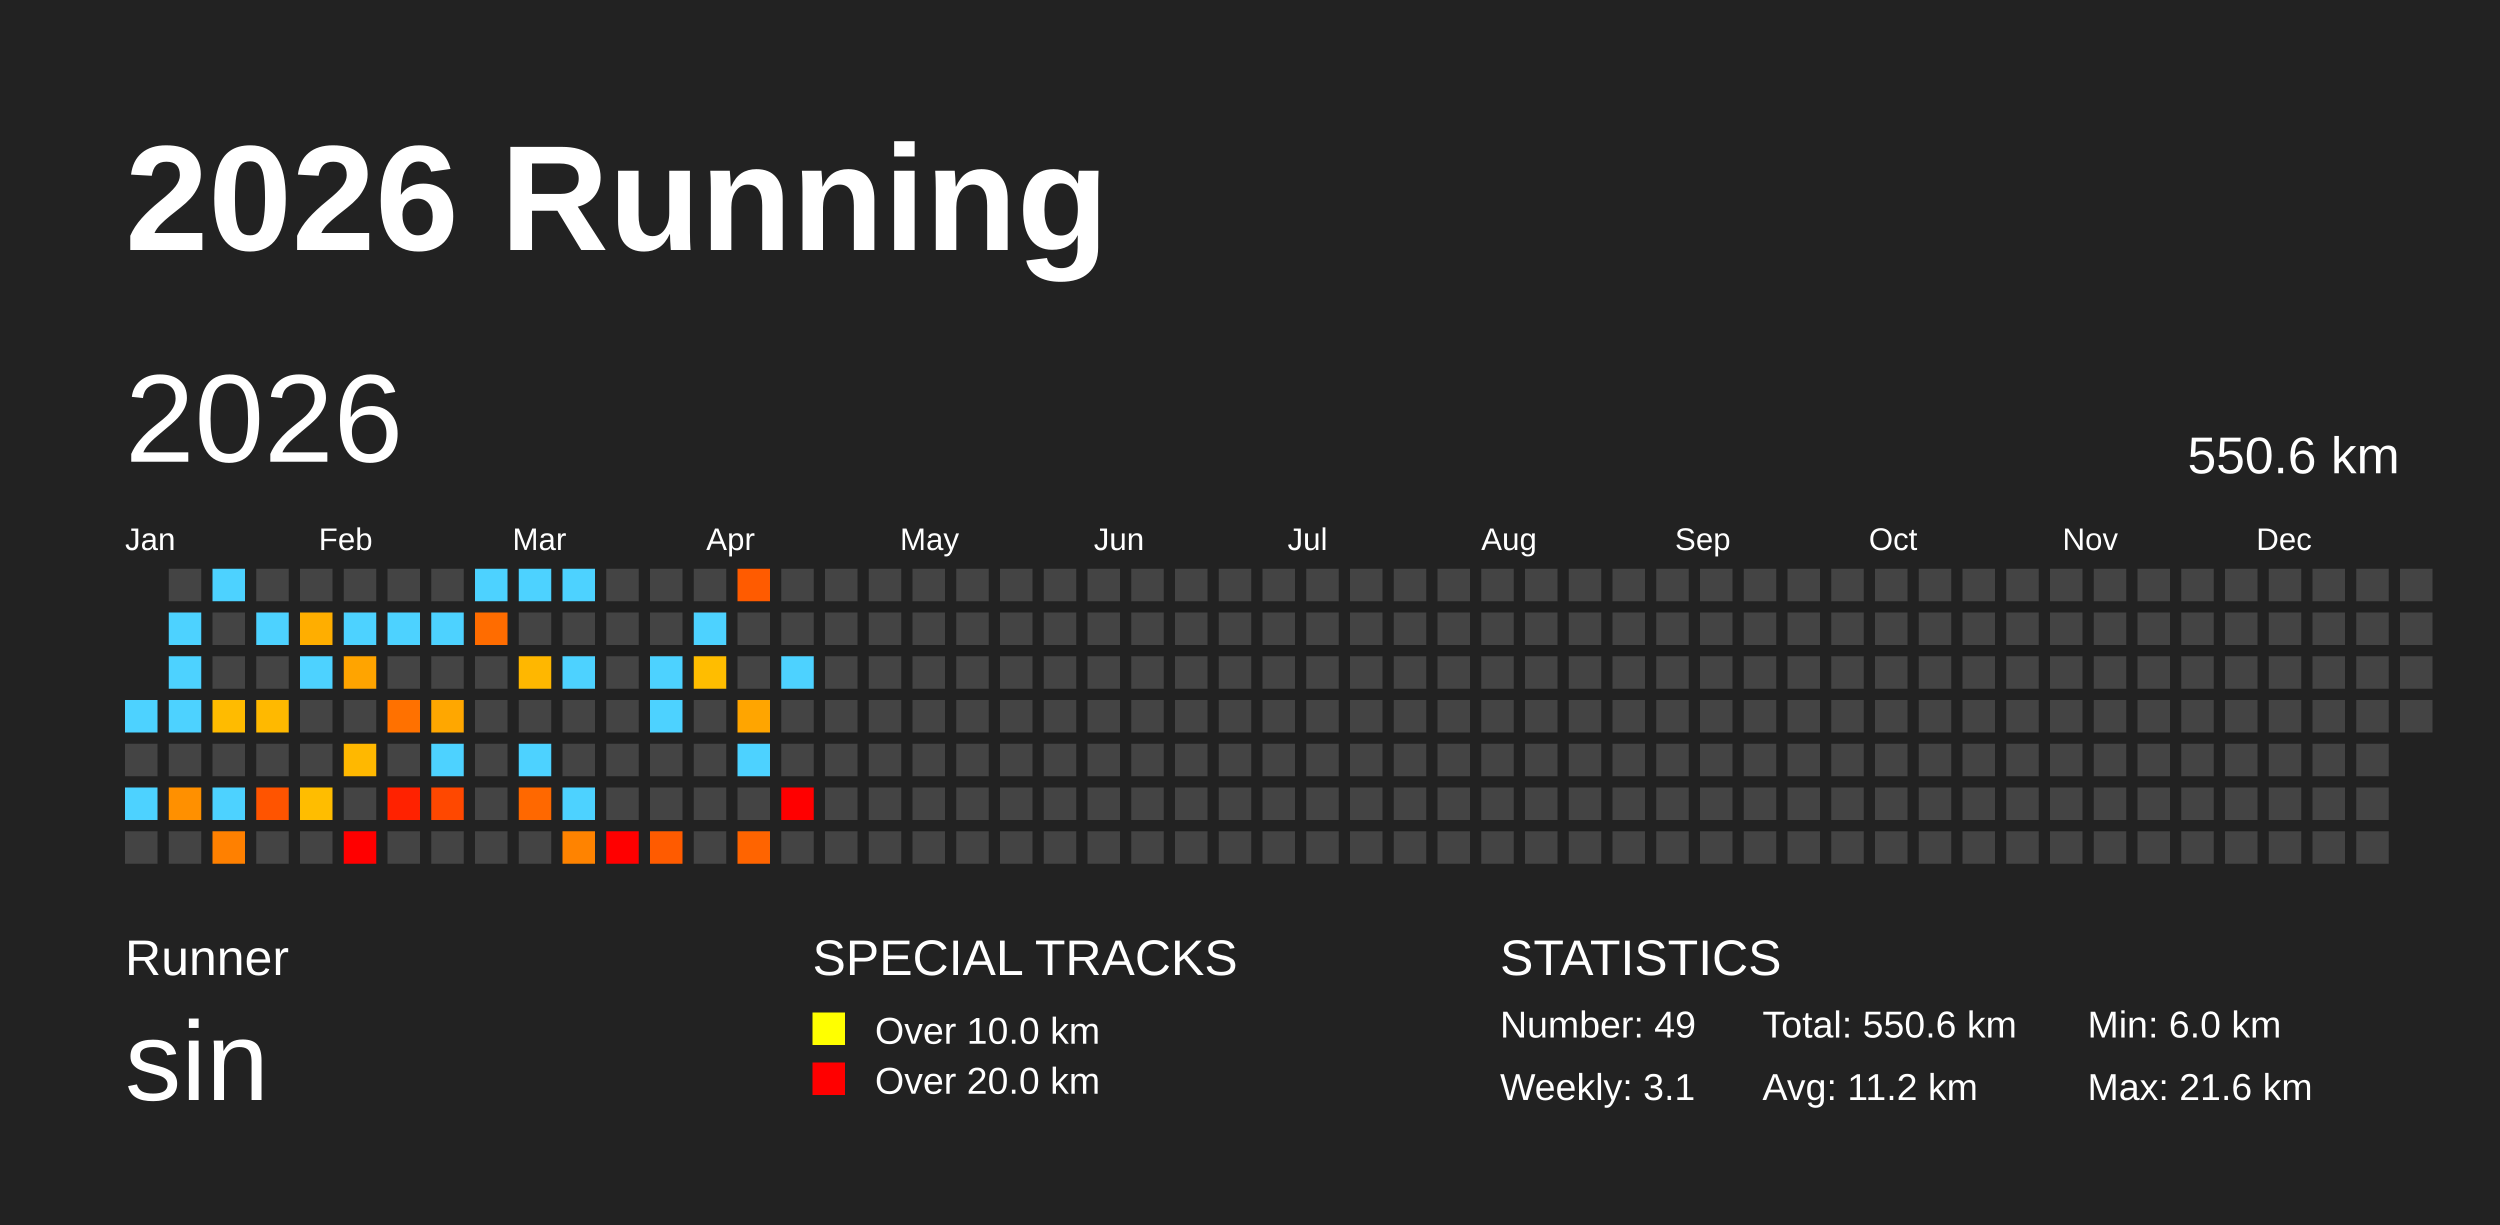
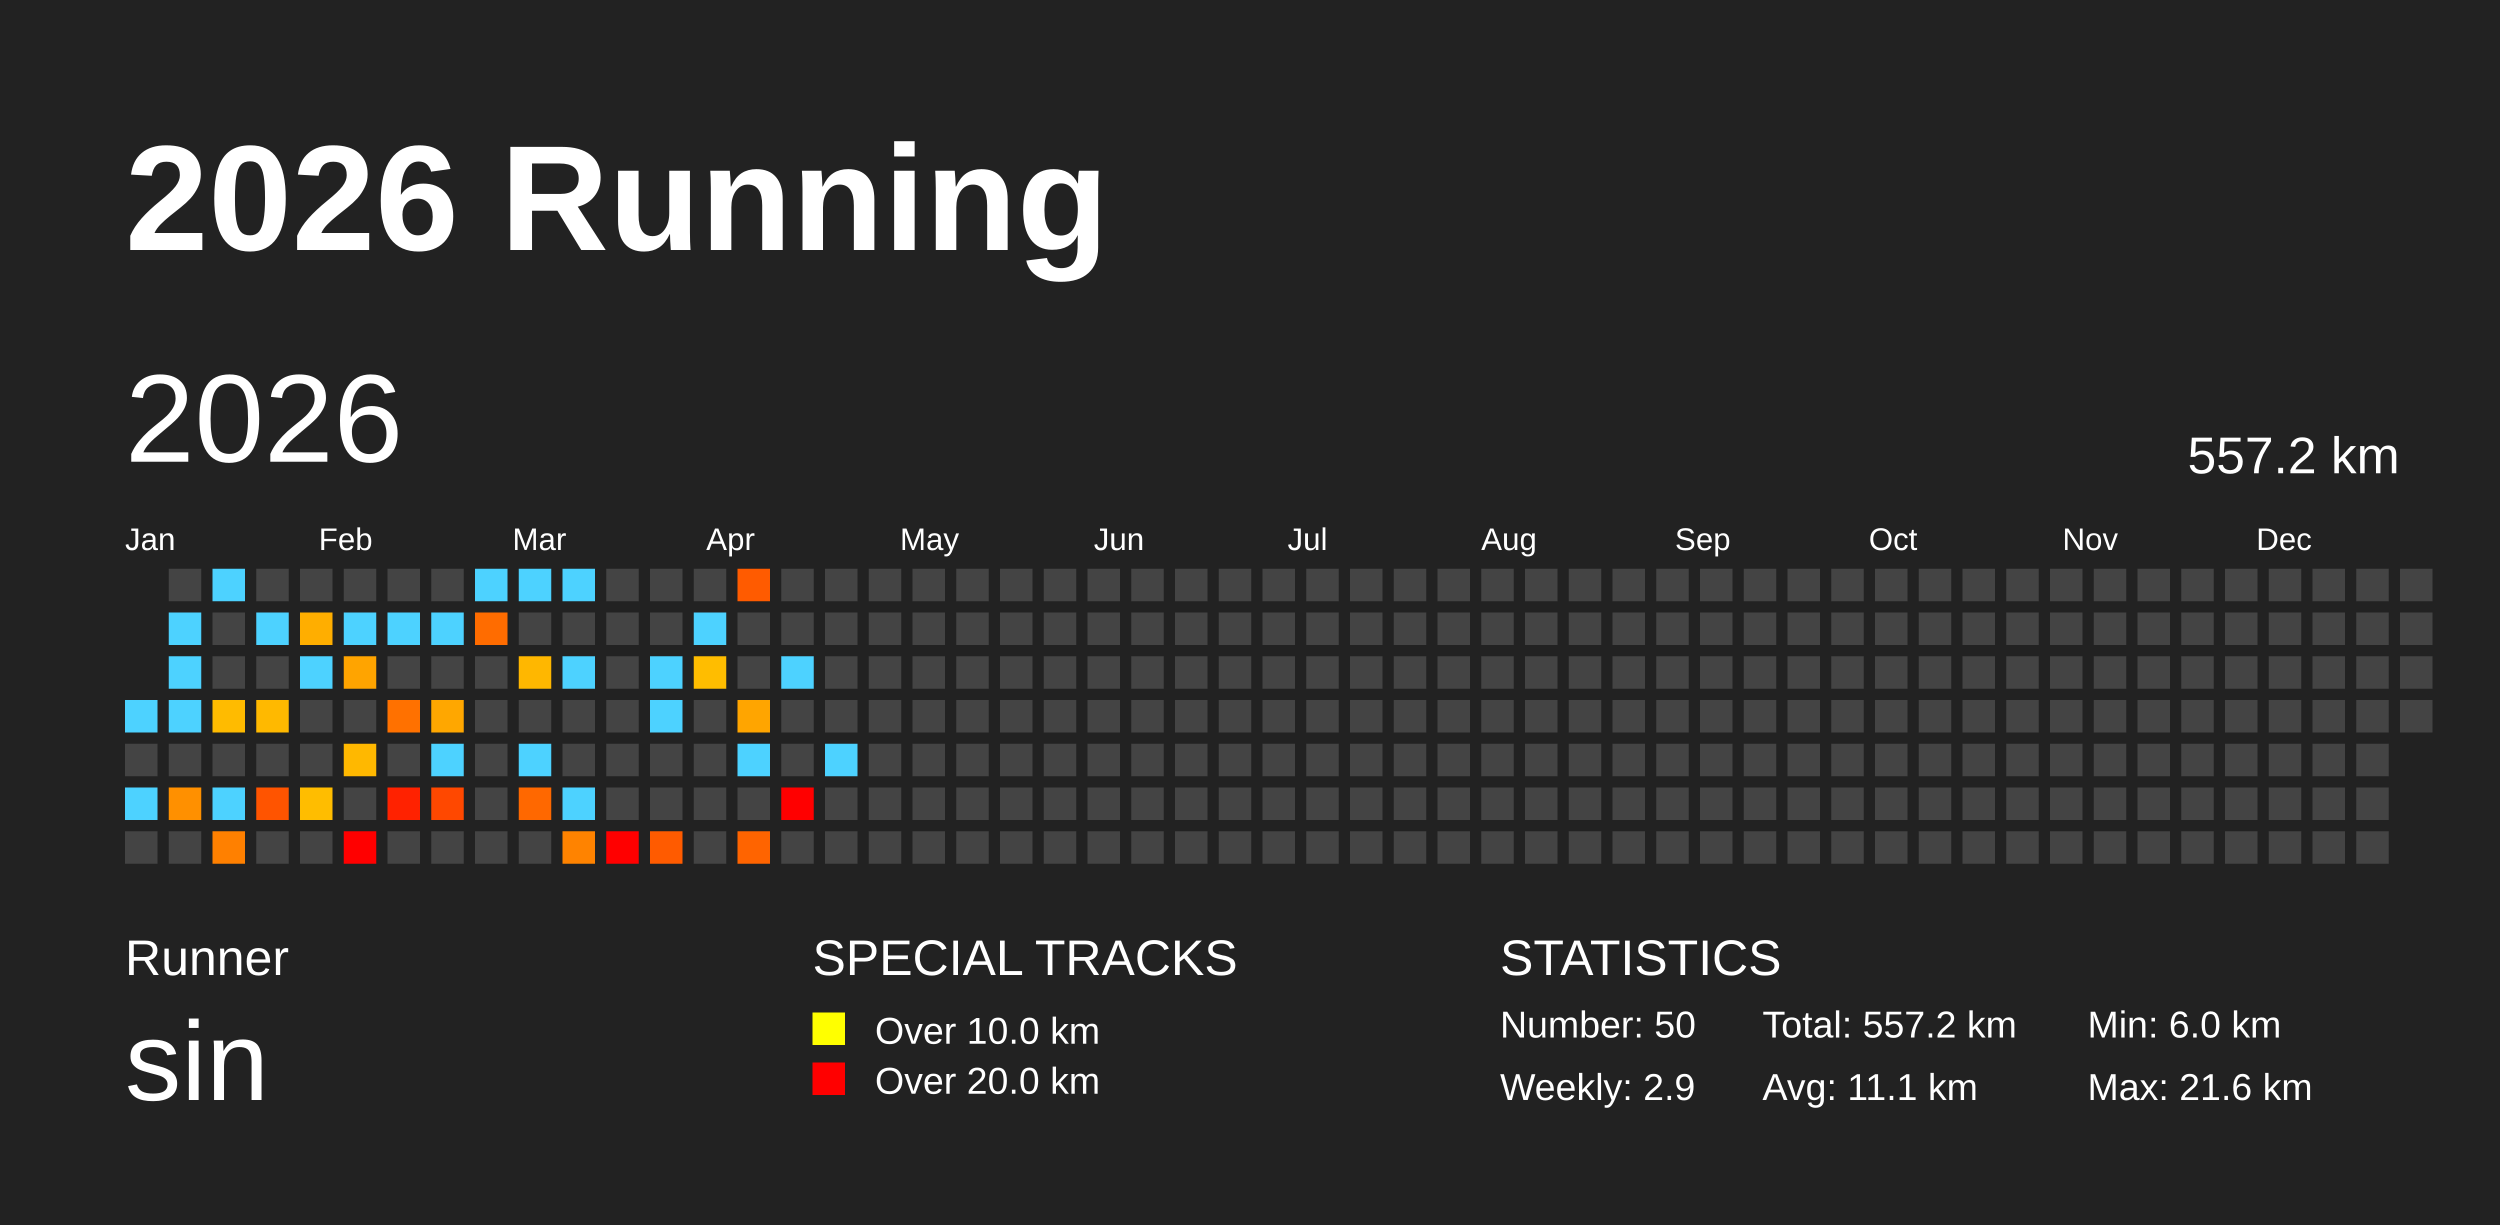
<svg xmlns="http://www.w3.org/2000/svg" baseProfile="full" height="98mm" version="1.1" viewBox="0,0,200,98" width="200mm">
  <defs />
  <rect fill="#222222" height="98" width="200" x="0" y="0" />
  <text fill="#FFFFFF" style="font-size:12px; font-family:Arial; font-weight:bold;" x="10" y="20">2026 Running</text>
  <text fill="#FFFFFF" style="font-size:4px; font-family:Arial" x="10" y="78">Runner</text>
  <text fill="#FFFFFF" style="font-size:9px; font-family:Arial" x="10" y="88">sin</text>
  <text fill="#FFFFFF" style="font-size:4px; font-family:Arial" x="65" y="78">SPECIAL TRACKS</text>
  <rect fill="yellow" height="2.6" width="2.6" x="65" y="81" />
  <text fill="#FFFFFF" style="font-size:3px; font-family:Arial" x="70" y="83.5">Over 10.0 km</text>
  <rect fill="red" height="2.6" width="2.6" x="65" y="85" />
  <text fill="#FFFFFF" style="font-size:3px; font-family:Arial" x="70" y="87.5">Over 20.0 km</text>
  <text fill="#FFFFFF" style="font-size:4px; font-family:Arial" x="120" y="78">STATISTICS</text>
-   <text fill="#FFFFFF" style="font-size:3px; font-family:Arial" x="120" y="83">Number: 49</text>
-   <text fill="#FFFFFF" style="font-size:3px; font-family:Arial" x="120" y="88">Weekly: 3.1</text>
-   <text fill="#FFFFFF" style="font-size:3px; font-family:Arial" x="141" y="83">Total: 550.6 km</text>
-   <text fill="#FFFFFF" style="font-size:3px; font-family:Arial" x="141" y="88">Avg: 11.2 km</text>
+   <text fill="#FFFFFF" style="font-size:3px; font-family:Arial" x="120" y="83">Number: 50</text>
+   <text fill="#FFFFFF" style="font-size:3px; font-family:Arial" x="120" y="88">Weekly: 2.9</text>
+   <text fill="#FFFFFF" style="font-size:3px; font-family:Arial" x="141" y="83">Total: 557.2 km</text>
+   <text fill="#FFFFFF" style="font-size:3px; font-family:Arial" x="141" y="88">Avg: 11.1 km</text>
  <text fill="#FFFFFF" style="font-size:3px; font-family:Arial" x="167" y="83">Min: 6.0 km</text>
  <text fill="#FFFFFF" style="font-size:3px; font-family:Arial" x="167" y="88">Max: 21.6 km</text>
  <text dominant-baseline="hanging" fill="#FFFFFF" style="font-size:10.0px; font-family:Arial;" x="10" y="30">2026</text>
-   <text dominant-baseline="hanging" fill="#FFFFFF" style="font-size:4.125px; font-family:Arial;" x="175" y="35">550.6 km</text>
+   <text dominant-baseline="hanging" fill="#FFFFFF" style="font-size:4.125px; font-family:Arial;" x="175" y="35">557.2 km</text>
  <text fill="#FFFFFF" style="font-size:2.5px; font-family:Arial" x="10.0" y="44">Jan</text>
  <text fill="#FFFFFF" style="font-size:2.5px; font-family:Arial" x="25.5" y="44">Feb</text>
  <text fill="#FFFFFF" style="font-size:2.5px; font-family:Arial" x="41.0" y="44">Mar</text>
  <text fill="#FFFFFF" style="font-size:2.5px; font-family:Arial" x="56.5" y="44">Apr</text>
  <text fill="#FFFFFF" style="font-size:2.5px; font-family:Arial" x="72.0" y="44">May</text>
  <text fill="#FFFFFF" style="font-size:2.5px; font-family:Arial" x="87.5" y="44">Jun</text>
  <text fill="#FFFFFF" style="font-size:2.5px; font-family:Arial" x="103.0" y="44">Jul</text>
  <text fill="#FFFFFF" style="font-size:2.5px; font-family:Arial" x="118.5" y="44">Aug</text>
  <text fill="#FFFFFF" style="font-size:2.5px; font-family:Arial" x="134.0" y="44">Sep</text>
  <text fill="#FFFFFF" style="font-size:2.5px; font-family:Arial" x="149.5" y="44">Oct</text>
  <text fill="#FFFFFF" style="font-size:2.5px; font-family:Arial" x="165.0" y="44">Nov</text>
  <text fill="#FFFFFF" style="font-size:2.5px; font-family:Arial" x="180.5" y="44">Dec</text>
  <rect fill="#4dd2ff" height="2.6" width="2.6" x="10.0" y="56.0" />
  <rect fill="#444444" height="2.6" width="2.6" x="10.0" y="59.5" />
  <rect fill="#4dd2ff" height="2.6" width="2.6" x="10.0" y="63.0" />
  <rect fill="#444444" height="2.6" width="2.6" x="10.0" y="66.5" />
  <rect fill="#444444" height="2.6" width="2.6" x="13.5" y="45.5" />
  <rect fill="#4dd2ff" height="2.6" width="2.6" x="13.5" y="49.0" />
  <rect fill="#4dd2ff" height="2.6" width="2.6" x="13.5" y="52.5" />
  <rect fill="#4dd2ff" height="2.6" width="2.6" x="13.5" y="56.0" />
  <rect fill="#444444" height="2.6" width="2.6" x="13.5" y="59.5" />
  <rect fill="#ff9000" height="2.6" width="2.6" x="13.5" y="63.0" />
  <rect fill="#444444" height="2.6" width="2.6" x="13.5" y="66.5" />
  <rect fill="#4dd2ff" height="2.6" width="2.6" x="17.0" y="45.5" />
  <rect fill="#444444" height="2.6" width="2.6" x="17.0" y="49.0" />
  <rect fill="#444444" height="2.6" width="2.6" x="17.0" y="52.5" />
  <rect fill="#ffbb00" height="2.6" width="2.6" x="17.0" y="56.0" />
  <rect fill="#444444" height="2.6" width="2.6" x="17.0" y="59.5" />
  <rect fill="#4dd2ff" height="2.6" width="2.6" x="17.0" y="63.0" />
  <rect fill="#ff8000" height="2.6" width="2.6" x="17.0" y="66.5" />
  <rect fill="#444444" height="2.6" width="2.6" x="20.5" y="45.5" />
  <rect fill="#4dd2ff" height="2.6" width="2.6" x="20.5" y="49.0" />
  <rect fill="#444444" height="2.6" width="2.6" x="20.5" y="52.5" />
  <rect fill="#ffb900" height="2.6" width="2.6" x="20.5" y="56.0" />
  <rect fill="#444444" height="2.6" width="2.6" x="20.5" y="59.5" />
  <rect fill="#ff5400" height="2.6" width="2.6" x="20.5" y="63.0" />
  <rect fill="#444444" height="2.6" width="2.6" x="20.5" y="66.5" />
  <rect fill="#444444" height="2.6" width="2.6" x="24.0" y="45.5" />
  <rect fill="#ffae00" height="2.6" width="2.6" x="24.0" y="49.0" />
  <rect fill="#4dd2ff" height="2.6" width="2.6" x="24.0" y="52.5" />
  <rect fill="#444444" height="2.6" width="2.6" x="24.0" y="56.0" />
  <rect fill="#444444" height="2.6" width="2.6" x="24.0" y="59.5" />
  <rect fill="#ffbd00" height="2.6" width="2.6" x="24.0" y="63.0" />
  <rect fill="#444444" height="2.6" width="2.6" x="24.0" y="66.5" />
  <rect fill="#444444" height="2.6" width="2.6" x="27.5" y="45.5" />
  <rect fill="#4dd2ff" height="2.6" width="2.6" x="27.5" y="49.0" />
  <rect fill="#ffa400" height="2.6" width="2.6" x="27.5" y="52.5" />
  <rect fill="#444444" height="2.6" width="2.6" x="27.5" y="56.0" />
  <rect fill="#ffb800" height="2.6" width="2.6" x="27.5" y="59.5" />
  <rect fill="#444444" height="2.6" width="2.6" x="27.5" y="63.0" />
  <rect fill="red" height="2.6" width="2.6" x="27.5" y="66.5" />
  <rect fill="#444444" height="2.6" width="2.6" x="31.0" y="45.5" />
  <rect fill="#4dd2ff" height="2.6" width="2.6" x="31.0" y="49.0" />
  <rect fill="#444444" height="2.6" width="2.6" x="31.0" y="52.5" />
  <rect fill="#ff7100" height="2.6" width="2.6" x="31.0" y="56.0" />
  <rect fill="#444444" height="2.6" width="2.6" x="31.0" y="59.5" />
  <rect fill="#ff2200" height="2.6" width="2.6" x="31.0" y="63.0" />
  <rect fill="#444444" height="2.6" width="2.6" x="31.0" y="66.5" />
  <rect fill="#444444" height="2.6" width="2.6" x="34.5" y="45.5" />
  <rect fill="#4dd2ff" height="2.6" width="2.6" x="34.5" y="49.0" />
  <rect fill="#444444" height="2.6" width="2.6" x="34.5" y="52.5" />
  <rect fill="#ffa700" height="2.6" width="2.6" x="34.5" y="56.0" />
  <rect fill="#4dd2ff" height="2.6" width="2.6" x="34.5" y="59.5" />
  <rect fill="#ff4800" height="2.6" width="2.6" x="34.5" y="63.0" />
  <rect fill="#444444" height="2.6" width="2.6" x="34.5" y="66.5" />
  <rect fill="#4dd2ff" height="2.6" width="2.6" x="38.0" y="45.5" />
  <rect fill="#ff6c00" height="2.6" width="2.6" x="38.0" y="49.0" />
  <rect fill="#444444" height="2.6" width="2.6" x="38.0" y="52.5" />
  <rect fill="#444444" height="2.6" width="2.6" x="38.0" y="56.0" />
  <rect fill="#444444" height="2.6" width="2.6" x="38.0" y="59.5" />
  <rect fill="#444444" height="2.6" width="2.6" x="38.0" y="63.0" />
  <rect fill="#444444" height="2.6" width="2.6" x="38.0" y="66.5" />
  <rect fill="#4dd2ff" height="2.6" width="2.6" x="41.5" y="45.5" />
  <rect fill="#444444" height="2.6" width="2.6" x="41.5" y="49.0" />
  <rect fill="#ffb700" height="2.6" width="2.6" x="41.5" y="52.5" />
  <rect fill="#444444" height="2.6" width="2.6" x="41.5" y="56.0" />
  <rect fill="#4dd2ff" height="2.6" width="2.6" x="41.5" y="59.5" />
  <rect fill="#ff6800" height="2.6" width="2.6" x="41.5" y="63.0" />
  <rect fill="#444444" height="2.6" width="2.6" x="41.5" y="66.5" />
  <rect fill="#4dd2ff" height="2.6" width="2.6" x="45.0" y="45.5" />
  <rect fill="#444444" height="2.6" width="2.6" x="45.0" y="49.0" />
  <rect fill="#4dd2ff" height="2.6" width="2.6" x="45.0" y="52.5" />
  <rect fill="#444444" height="2.6" width="2.6" x="45.0" y="56.0" />
  <rect fill="#444444" height="2.6" width="2.6" x="45.0" y="59.5" />
  <rect fill="#4dd2ff" height="2.6" width="2.6" x="45.0" y="63.0" />
  <rect fill="#ff8300" height="2.6" width="2.6" x="45.0" y="66.5" />
  <rect fill="#444444" height="2.6" width="2.6" x="48.5" y="45.5" />
  <rect fill="#444444" height="2.6" width="2.6" x="48.5" y="49.0" />
  <rect fill="#444444" height="2.6" width="2.6" x="48.5" y="52.5" />
  <rect fill="#444444" height="2.6" width="2.6" x="48.5" y="56.0" />
  <rect fill="#444444" height="2.6" width="2.6" x="48.5" y="59.5" />
  <rect fill="#444444" height="2.6" width="2.6" x="48.5" y="63.0" />
  <rect fill="red" height="2.6" width="2.6" x="48.5" y="66.5" />
  <rect fill="#444444" height="2.6" width="2.6" x="52.0" y="45.5" />
  <rect fill="#444444" height="2.6" width="2.6" x="52.0" y="49.0" />
  <rect fill="#4dd2ff" height="2.6" width="2.6" x="52.0" y="52.5" />
  <rect fill="#4dd2ff" height="2.6" width="2.6" x="52.0" y="56.0" />
  <rect fill="#444444" height="2.6" width="2.6" x="52.0" y="59.5" />
  <rect fill="#444444" height="2.6" width="2.6" x="52.0" y="63.0" />
  <rect fill="#ff5b00" height="2.6" width="2.6" x="52.0" y="66.5" />
  <rect fill="#444444" height="2.6" width="2.6" x="55.5" y="45.5" />
  <rect fill="#4dd2ff" height="2.6" width="2.6" x="55.5" y="49.0" />
  <rect fill="#ffbd00" height="2.6" width="2.6" x="55.5" y="52.5" />
  <rect fill="#444444" height="2.6" width="2.6" x="55.5" y="56.0" />
  <rect fill="#444444" height="2.6" width="2.6" x="55.5" y="59.5" />
  <rect fill="#444444" height="2.6" width="2.6" x="55.5" y="63.0" />
  <rect fill="#444444" height="2.6" width="2.6" x="55.5" y="66.5" />
  <rect fill="#ff5b00" height="2.6" width="2.6" x="59.0" y="45.5" />
  <rect fill="#444444" height="2.6" width="2.6" x="59.0" y="49.0" />
  <rect fill="#444444" height="2.6" width="2.6" x="59.0" y="52.5" />
  <rect fill="#ffa500" height="2.6" width="2.6" x="59.0" y="56.0" />
  <rect fill="#4dd2ff" height="2.6" width="2.6" x="59.0" y="59.5" />
  <rect fill="#444444" height="2.6" width="2.6" x="59.0" y="63.0" />
  <rect fill="#ff6400" height="2.6" width="2.6" x="59.0" y="66.5" />
  <rect fill="#444444" height="2.6" width="2.6" x="62.5" y="45.5" />
  <rect fill="#444444" height="2.6" width="2.6" x="62.5" y="49.0" />
  <rect fill="#4dd2ff" height="2.6" width="2.6" x="62.5" y="52.5" />
  <rect fill="#444444" height="2.6" width="2.6" x="62.5" y="56.0" />
  <rect fill="#444444" height="2.6" width="2.6" x="62.5" y="59.5" />
  <rect fill="red" height="2.6" width="2.6" x="62.5" y="63.0" />
  <rect fill="#444444" height="2.6" width="2.6" x="62.5" y="66.5" />
  <rect fill="#444444" height="2.6" width="2.6" x="66.0" y="45.5" />
  <rect fill="#444444" height="2.6" width="2.6" x="66.0" y="49.0" />
  <rect fill="#444444" height="2.6" width="2.6" x="66.0" y="52.5" />
  <rect fill="#444444" height="2.6" width="2.6" x="66.0" y="56.0" />
-   <rect fill="#444444" height="2.6" width="2.6" x="66.0" y="59.5" />
+   <rect fill="#4dd2ff" height="2.6" width="2.6" x="66.0" y="59.5" />
  <rect fill="#444444" height="2.6" width="2.6" x="66.0" y="63.0" />
  <rect fill="#444444" height="2.6" width="2.6" x="66.0" y="66.5" />
  <rect fill="#444444" height="2.6" width="2.6" x="69.5" y="45.5" />
  <rect fill="#444444" height="2.6" width="2.6" x="69.5" y="49.0" />
  <rect fill="#444444" height="2.6" width="2.6" x="69.5" y="52.5" />
  <rect fill="#444444" height="2.6" width="2.6" x="69.5" y="56.0" />
  <rect fill="#444444" height="2.6" width="2.6" x="69.5" y="59.5" />
  <rect fill="#444444" height="2.6" width="2.6" x="69.5" y="63.0" />
  <rect fill="#444444" height="2.6" width="2.6" x="69.5" y="66.5" />
  <rect fill="#444444" height="2.6" width="2.6" x="73.0" y="45.5" />
  <rect fill="#444444" height="2.6" width="2.6" x="73.0" y="49.0" />
  <rect fill="#444444" height="2.6" width="2.6" x="73.0" y="52.5" />
  <rect fill="#444444" height="2.6" width="2.6" x="73.0" y="56.0" />
  <rect fill="#444444" height="2.6" width="2.6" x="73.0" y="59.5" />
  <rect fill="#444444" height="2.6" width="2.6" x="73.0" y="63.0" />
  <rect fill="#444444" height="2.6" width="2.6" x="73.0" y="66.5" />
  <rect fill="#444444" height="2.6" width="2.6" x="76.5" y="45.5" />
  <rect fill="#444444" height="2.6" width="2.6" x="76.5" y="49.0" />
  <rect fill="#444444" height="2.6" width="2.6" x="76.5" y="52.5" />
  <rect fill="#444444" height="2.6" width="2.6" x="76.5" y="56.0" />
  <rect fill="#444444" height="2.6" width="2.6" x="76.5" y="59.5" />
  <rect fill="#444444" height="2.6" width="2.6" x="76.5" y="63.0" />
  <rect fill="#444444" height="2.6" width="2.6" x="76.5" y="66.5" />
  <rect fill="#444444" height="2.6" width="2.6" x="80.0" y="45.5" />
  <rect fill="#444444" height="2.6" width="2.6" x="80.0" y="49.0" />
  <rect fill="#444444" height="2.6" width="2.6" x="80.0" y="52.5" />
  <rect fill="#444444" height="2.6" width="2.6" x="80.0" y="56.0" />
  <rect fill="#444444" height="2.6" width="2.6" x="80.0" y="59.5" />
  <rect fill="#444444" height="2.6" width="2.6" x="80.0" y="63.0" />
  <rect fill="#444444" height="2.6" width="2.6" x="80.0" y="66.5" />
  <rect fill="#444444" height="2.6" width="2.6" x="83.5" y="45.5" />
  <rect fill="#444444" height="2.6" width="2.6" x="83.5" y="49.0" />
  <rect fill="#444444" height="2.6" width="2.6" x="83.5" y="52.5" />
  <rect fill="#444444" height="2.6" width="2.6" x="83.5" y="56.0" />
  <rect fill="#444444" height="2.6" width="2.6" x="83.5" y="59.5" />
  <rect fill="#444444" height="2.6" width="2.6" x="83.5" y="63.0" />
  <rect fill="#444444" height="2.6" width="2.6" x="83.5" y="66.5" />
  <rect fill="#444444" height="2.6" width="2.6" x="87.0" y="45.5" />
  <rect fill="#444444" height="2.6" width="2.6" x="87.0" y="49.0" />
  <rect fill="#444444" height="2.6" width="2.6" x="87.0" y="52.5" />
  <rect fill="#444444" height="2.6" width="2.6" x="87.0" y="56.0" />
  <rect fill="#444444" height="2.6" width="2.6" x="87.0" y="59.5" />
  <rect fill="#444444" height="2.6" width="2.6" x="87.0" y="63.0" />
  <rect fill="#444444" height="2.6" width="2.6" x="87.0" y="66.5" />
  <rect fill="#444444" height="2.6" width="2.6" x="90.5" y="45.5" />
  <rect fill="#444444" height="2.6" width="2.6" x="90.5" y="49.0" />
  <rect fill="#444444" height="2.6" width="2.6" x="90.5" y="52.5" />
  <rect fill="#444444" height="2.6" width="2.6" x="90.5" y="56.0" />
  <rect fill="#444444" height="2.6" width="2.6" x="90.5" y="59.5" />
  <rect fill="#444444" height="2.6" width="2.6" x="90.5" y="63.0" />
  <rect fill="#444444" height="2.6" width="2.6" x="90.5" y="66.5" />
  <rect fill="#444444" height="2.6" width="2.6" x="94.0" y="45.5" />
  <rect fill="#444444" height="2.6" width="2.6" x="94.0" y="49.0" />
  <rect fill="#444444" height="2.6" width="2.6" x="94.0" y="52.5" />
  <rect fill="#444444" height="2.6" width="2.6" x="94.0" y="56.0" />
  <rect fill="#444444" height="2.6" width="2.6" x="94.0" y="59.5" />
  <rect fill="#444444" height="2.6" width="2.6" x="94.0" y="63.0" />
  <rect fill="#444444" height="2.6" width="2.6" x="94.0" y="66.5" />
  <rect fill="#444444" height="2.6" width="2.6" x="97.5" y="45.5" />
  <rect fill="#444444" height="2.6" width="2.6" x="97.5" y="49.0" />
  <rect fill="#444444" height="2.6" width="2.6" x="97.5" y="52.5" />
  <rect fill="#444444" height="2.6" width="2.6" x="97.5" y="56.0" />
  <rect fill="#444444" height="2.6" width="2.6" x="97.5" y="59.5" />
  <rect fill="#444444" height="2.6" width="2.6" x="97.5" y="63.0" />
  <rect fill="#444444" height="2.6" width="2.6" x="97.5" y="66.5" />
  <rect fill="#444444" height="2.6" width="2.6" x="101.0" y="45.5" />
  <rect fill="#444444" height="2.6" width="2.6" x="101.0" y="49.0" />
  <rect fill="#444444" height="2.6" width="2.6" x="101.0" y="52.5" />
  <rect fill="#444444" height="2.6" width="2.6" x="101.0" y="56.0" />
  <rect fill="#444444" height="2.6" width="2.6" x="101.0" y="59.5" />
  <rect fill="#444444" height="2.6" width="2.6" x="101.0" y="63.0" />
  <rect fill="#444444" height="2.6" width="2.6" x="101.0" y="66.5" />
  <rect fill="#444444" height="2.6" width="2.6" x="104.5" y="45.5" />
  <rect fill="#444444" height="2.6" width="2.6" x="104.5" y="49.0" />
  <rect fill="#444444" height="2.6" width="2.6" x="104.5" y="52.5" />
  <rect fill="#444444" height="2.6" width="2.6" x="104.5" y="56.0" />
  <rect fill="#444444" height="2.6" width="2.6" x="104.5" y="59.5" />
  <rect fill="#444444" height="2.6" width="2.6" x="104.5" y="63.0" />
  <rect fill="#444444" height="2.6" width="2.6" x="104.5" y="66.5" />
  <rect fill="#444444" height="2.6" width="2.6" x="108.0" y="45.5" />
  <rect fill="#444444" height="2.6" width="2.6" x="108.0" y="49.0" />
  <rect fill="#444444" height="2.6" width="2.6" x="108.0" y="52.5" />
  <rect fill="#444444" height="2.6" width="2.6" x="108.0" y="56.0" />
  <rect fill="#444444" height="2.6" width="2.6" x="108.0" y="59.5" />
  <rect fill="#444444" height="2.6" width="2.6" x="108.0" y="63.0" />
  <rect fill="#444444" height="2.6" width="2.6" x="108.0" y="66.5" />
  <rect fill="#444444" height="2.6" width="2.6" x="111.5" y="45.5" />
  <rect fill="#444444" height="2.6" width="2.6" x="111.5" y="49.0" />
  <rect fill="#444444" height="2.6" width="2.6" x="111.5" y="52.5" />
  <rect fill="#444444" height="2.6" width="2.6" x="111.5" y="56.0" />
  <rect fill="#444444" height="2.6" width="2.6" x="111.5" y="59.5" />
  <rect fill="#444444" height="2.6" width="2.6" x="111.5" y="63.0" />
  <rect fill="#444444" height="2.6" width="2.6" x="111.5" y="66.5" />
  <rect fill="#444444" height="2.6" width="2.6" x="115.0" y="45.5" />
  <rect fill="#444444" height="2.6" width="2.6" x="115.0" y="49.0" />
  <rect fill="#444444" height="2.6" width="2.6" x="115.0" y="52.5" />
  <rect fill="#444444" height="2.6" width="2.6" x="115.0" y="56.0" />
  <rect fill="#444444" height="2.6" width="2.6" x="115.0" y="59.5" />
  <rect fill="#444444" height="2.6" width="2.6" x="115.0" y="63.0" />
  <rect fill="#444444" height="2.6" width="2.6" x="115.0" y="66.5" />
  <rect fill="#444444" height="2.6" width="2.6" x="118.5" y="45.5" />
  <rect fill="#444444" height="2.6" width="2.6" x="118.5" y="49.0" />
  <rect fill="#444444" height="2.6" width="2.6" x="118.5" y="52.5" />
  <rect fill="#444444" height="2.6" width="2.6" x="118.5" y="56.0" />
  <rect fill="#444444" height="2.6" width="2.6" x="118.5" y="59.5" />
  <rect fill="#444444" height="2.6" width="2.6" x="118.5" y="63.0" />
  <rect fill="#444444" height="2.6" width="2.6" x="118.5" y="66.5" />
  <rect fill="#444444" height="2.6" width="2.6" x="122.0" y="45.5" />
  <rect fill="#444444" height="2.6" width="2.6" x="122.0" y="49.0" />
  <rect fill="#444444" height="2.6" width="2.6" x="122.0" y="52.5" />
  <rect fill="#444444" height="2.6" width="2.6" x="122.0" y="56.0" />
  <rect fill="#444444" height="2.6" width="2.6" x="122.0" y="59.5" />
  <rect fill="#444444" height="2.6" width="2.6" x="122.0" y="63.0" />
  <rect fill="#444444" height="2.6" width="2.6" x="122.0" y="66.5" />
  <rect fill="#444444" height="2.6" width="2.6" x="125.5" y="45.5" />
  <rect fill="#444444" height="2.6" width="2.6" x="125.5" y="49.0" />
  <rect fill="#444444" height="2.6" width="2.6" x="125.5" y="52.5" />
  <rect fill="#444444" height="2.6" width="2.6" x="125.5" y="56.0" />
  <rect fill="#444444" height="2.6" width="2.6" x="125.5" y="59.5" />
  <rect fill="#444444" height="2.6" width="2.6" x="125.5" y="63.0" />
  <rect fill="#444444" height="2.6" width="2.6" x="125.5" y="66.5" />
  <rect fill="#444444" height="2.6" width="2.6" x="129.0" y="45.5" />
  <rect fill="#444444" height="2.6" width="2.6" x="129.0" y="49.0" />
  <rect fill="#444444" height="2.6" width="2.6" x="129.0" y="52.5" />
  <rect fill="#444444" height="2.6" width="2.6" x="129.0" y="56.0" />
  <rect fill="#444444" height="2.6" width="2.6" x="129.0" y="59.5" />
  <rect fill="#444444" height="2.6" width="2.6" x="129.0" y="63.0" />
  <rect fill="#444444" height="2.6" width="2.6" x="129.0" y="66.5" />
  <rect fill="#444444" height="2.6" width="2.6" x="132.5" y="45.5" />
  <rect fill="#444444" height="2.6" width="2.6" x="132.5" y="49.0" />
  <rect fill="#444444" height="2.6" width="2.6" x="132.5" y="52.5" />
  <rect fill="#444444" height="2.6" width="2.6" x="132.5" y="56.0" />
  <rect fill="#444444" height="2.6" width="2.6" x="132.5" y="59.5" />
  <rect fill="#444444" height="2.6" width="2.6" x="132.5" y="63.0" />
  <rect fill="#444444" height="2.6" width="2.6" x="132.5" y="66.5" />
  <rect fill="#444444" height="2.6" width="2.6" x="136.0" y="45.5" />
  <rect fill="#444444" height="2.6" width="2.6" x="136.0" y="49.0" />
  <rect fill="#444444" height="2.6" width="2.6" x="136.0" y="52.5" />
  <rect fill="#444444" height="2.6" width="2.6" x="136.0" y="56.0" />
  <rect fill="#444444" height="2.6" width="2.6" x="136.0" y="59.5" />
  <rect fill="#444444" height="2.6" width="2.6" x="136.0" y="63.0" />
  <rect fill="#444444" height="2.6" width="2.6" x="136.0" y="66.5" />
  <rect fill="#444444" height="2.6" width="2.6" x="139.5" y="45.5" />
  <rect fill="#444444" height="2.6" width="2.6" x="139.5" y="49.0" />
  <rect fill="#444444" height="2.6" width="2.6" x="139.5" y="52.5" />
  <rect fill="#444444" height="2.6" width="2.6" x="139.5" y="56.0" />
  <rect fill="#444444" height="2.6" width="2.6" x="139.5" y="59.5" />
  <rect fill="#444444" height="2.6" width="2.6" x="139.5" y="63.0" />
  <rect fill="#444444" height="2.6" width="2.6" x="139.5" y="66.5" />
  <rect fill="#444444" height="2.6" width="2.6" x="143.0" y="45.5" />
  <rect fill="#444444" height="2.6" width="2.6" x="143.0" y="49.0" />
  <rect fill="#444444" height="2.6" width="2.6" x="143.0" y="52.5" />
  <rect fill="#444444" height="2.6" width="2.6" x="143.0" y="56.0" />
  <rect fill="#444444" height="2.6" width="2.6" x="143.0" y="59.5" />
  <rect fill="#444444" height="2.6" width="2.6" x="143.0" y="63.0" />
  <rect fill="#444444" height="2.6" width="2.6" x="143.0" y="66.5" />
  <rect fill="#444444" height="2.6" width="2.6" x="146.5" y="45.5" />
  <rect fill="#444444" height="2.6" width="2.6" x="146.5" y="49.0" />
  <rect fill="#444444" height="2.6" width="2.6" x="146.5" y="52.5" />
  <rect fill="#444444" height="2.6" width="2.6" x="146.5" y="56.0" />
  <rect fill="#444444" height="2.6" width="2.6" x="146.5" y="59.5" />
  <rect fill="#444444" height="2.6" width="2.6" x="146.5" y="63.0" />
  <rect fill="#444444" height="2.6" width="2.6" x="146.5" y="66.5" />
  <rect fill="#444444" height="2.6" width="2.6" x="150.0" y="45.5" />
  <rect fill="#444444" height="2.6" width="2.6" x="150.0" y="49.0" />
  <rect fill="#444444" height="2.6" width="2.6" x="150.0" y="52.5" />
  <rect fill="#444444" height="2.6" width="2.6" x="150.0" y="56.0" />
  <rect fill="#444444" height="2.6" width="2.6" x="150.0" y="59.5" />
  <rect fill="#444444" height="2.6" width="2.6" x="150.0" y="63.0" />
  <rect fill="#444444" height="2.6" width="2.6" x="150.0" y="66.5" />
  <rect fill="#444444" height="2.6" width="2.6" x="153.5" y="45.5" />
  <rect fill="#444444" height="2.6" width="2.6" x="153.5" y="49.0" />
  <rect fill="#444444" height="2.6" width="2.6" x="153.5" y="52.5" />
  <rect fill="#444444" height="2.6" width="2.6" x="153.5" y="56.0" />
  <rect fill="#444444" height="2.6" width="2.6" x="153.5" y="59.5" />
  <rect fill="#444444" height="2.6" width="2.6" x="153.5" y="63.0" />
  <rect fill="#444444" height="2.6" width="2.6" x="153.5" y="66.5" />
  <rect fill="#444444" height="2.6" width="2.6" x="157.0" y="45.5" />
  <rect fill="#444444" height="2.6" width="2.6" x="157.0" y="49.0" />
  <rect fill="#444444" height="2.6" width="2.6" x="157.0" y="52.5" />
  <rect fill="#444444" height="2.6" width="2.6" x="157.0" y="56.0" />
  <rect fill="#444444" height="2.6" width="2.6" x="157.0" y="59.5" />
  <rect fill="#444444" height="2.6" width="2.6" x="157.0" y="63.0" />
  <rect fill="#444444" height="2.6" width="2.6" x="157.0" y="66.5" />
  <rect fill="#444444" height="2.6" width="2.6" x="160.5" y="45.5" />
  <rect fill="#444444" height="2.6" width="2.6" x="160.5" y="49.0" />
  <rect fill="#444444" height="2.6" width="2.6" x="160.5" y="52.5" />
  <rect fill="#444444" height="2.6" width="2.6" x="160.5" y="56.0" />
  <rect fill="#444444" height="2.6" width="2.6" x="160.5" y="59.5" />
  <rect fill="#444444" height="2.6" width="2.6" x="160.5" y="63.0" />
  <rect fill="#444444" height="2.6" width="2.6" x="160.5" y="66.5" />
  <rect fill="#444444" height="2.6" width="2.6" x="164.0" y="45.5" />
  <rect fill="#444444" height="2.6" width="2.6" x="164.0" y="49.0" />
  <rect fill="#444444" height="2.6" width="2.6" x="164.0" y="52.5" />
  <rect fill="#444444" height="2.6" width="2.6" x="164.0" y="56.0" />
  <rect fill="#444444" height="2.6" width="2.6" x="164.0" y="59.5" />
  <rect fill="#444444" height="2.6" width="2.6" x="164.0" y="63.0" />
  <rect fill="#444444" height="2.6" width="2.6" x="164.0" y="66.5" />
  <rect fill="#444444" height="2.6" width="2.6" x="167.5" y="45.5" />
  <rect fill="#444444" height="2.6" width="2.6" x="167.5" y="49.0" />
  <rect fill="#444444" height="2.6" width="2.6" x="167.5" y="52.5" />
  <rect fill="#444444" height="2.6" width="2.6" x="167.5" y="56.0" />
  <rect fill="#444444" height="2.6" width="2.6" x="167.5" y="59.5" />
  <rect fill="#444444" height="2.6" width="2.6" x="167.5" y="63.0" />
  <rect fill="#444444" height="2.6" width="2.6" x="167.5" y="66.5" />
  <rect fill="#444444" height="2.6" width="2.6" x="171.0" y="45.5" />
  <rect fill="#444444" height="2.6" width="2.6" x="171.0" y="49.0" />
  <rect fill="#444444" height="2.6" width="2.6" x="171.0" y="52.5" />
  <rect fill="#444444" height="2.6" width="2.6" x="171.0" y="56.0" />
  <rect fill="#444444" height="2.6" width="2.6" x="171.0" y="59.5" />
  <rect fill="#444444" height="2.6" width="2.6" x="171.0" y="63.0" />
  <rect fill="#444444" height="2.6" width="2.6" x="171.0" y="66.5" />
  <rect fill="#444444" height="2.6" width="2.6" x="174.5" y="45.5" />
  <rect fill="#444444" height="2.6" width="2.6" x="174.5" y="49.0" />
  <rect fill="#444444" height="2.6" width="2.6" x="174.5" y="52.5" />
  <rect fill="#444444" height="2.6" width="2.6" x="174.5" y="56.0" />
  <rect fill="#444444" height="2.6" width="2.6" x="174.5" y="59.5" />
  <rect fill="#444444" height="2.6" width="2.6" x="174.5" y="63.0" />
  <rect fill="#444444" height="2.6" width="2.6" x="174.5" y="66.5" />
  <rect fill="#444444" height="2.6" width="2.6" x="178.0" y="45.5" />
  <rect fill="#444444" height="2.6" width="2.6" x="178.0" y="49.0" />
  <rect fill="#444444" height="2.6" width="2.6" x="178.0" y="52.5" />
  <rect fill="#444444" height="2.6" width="2.6" x="178.0" y="56.0" />
  <rect fill="#444444" height="2.6" width="2.6" x="178.0" y="59.5" />
  <rect fill="#444444" height="2.6" width="2.6" x="178.0" y="63.0" />
  <rect fill="#444444" height="2.6" width="2.6" x="178.0" y="66.5" />
  <rect fill="#444444" height="2.6" width="2.6" x="181.5" y="45.5" />
  <rect fill="#444444" height="2.6" width="2.6" x="181.5" y="49.0" />
  <rect fill="#444444" height="2.6" width="2.6" x="181.5" y="52.5" />
  <rect fill="#444444" height="2.6" width="2.6" x="181.5" y="56.0" />
  <rect fill="#444444" height="2.6" width="2.6" x="181.5" y="59.5" />
  <rect fill="#444444" height="2.6" width="2.6" x="181.5" y="63.0" />
  <rect fill="#444444" height="2.6" width="2.6" x="181.5" y="66.5" />
  <rect fill="#444444" height="2.6" width="2.6" x="185.0" y="45.5" />
  <rect fill="#444444" height="2.6" width="2.6" x="185.0" y="49.0" />
  <rect fill="#444444" height="2.6" width="2.6" x="185.0" y="52.5" />
  <rect fill="#444444" height="2.6" width="2.6" x="185.0" y="56.0" />
  <rect fill="#444444" height="2.6" width="2.6" x="185.0" y="59.5" />
  <rect fill="#444444" height="2.6" width="2.6" x="185.0" y="63.0" />
  <rect fill="#444444" height="2.6" width="2.6" x="185.0" y="66.5" />
  <rect fill="#444444" height="2.6" width="2.6" x="188.5" y="45.5" />
  <rect fill="#444444" height="2.6" width="2.6" x="188.5" y="49.0" />
  <rect fill="#444444" height="2.6" width="2.6" x="188.5" y="52.5" />
  <rect fill="#444444" height="2.6" width="2.6" x="188.5" y="56.0" />
  <rect fill="#444444" height="2.6" width="2.6" x="188.5" y="59.5" />
  <rect fill="#444444" height="2.6" width="2.6" x="188.5" y="63.0" />
  <rect fill="#444444" height="2.6" width="2.6" x="188.5" y="66.5" />
  <rect fill="#444444" height="2.6" width="2.6" x="192.0" y="45.5" />
  <rect fill="#444444" height="2.6" width="2.6" x="192.0" y="49.0" />
  <rect fill="#444444" height="2.6" width="2.6" x="192.0" y="52.5" />
  <rect fill="#444444" height="2.6" width="2.6" x="192.0" y="56.0" />
</svg>
